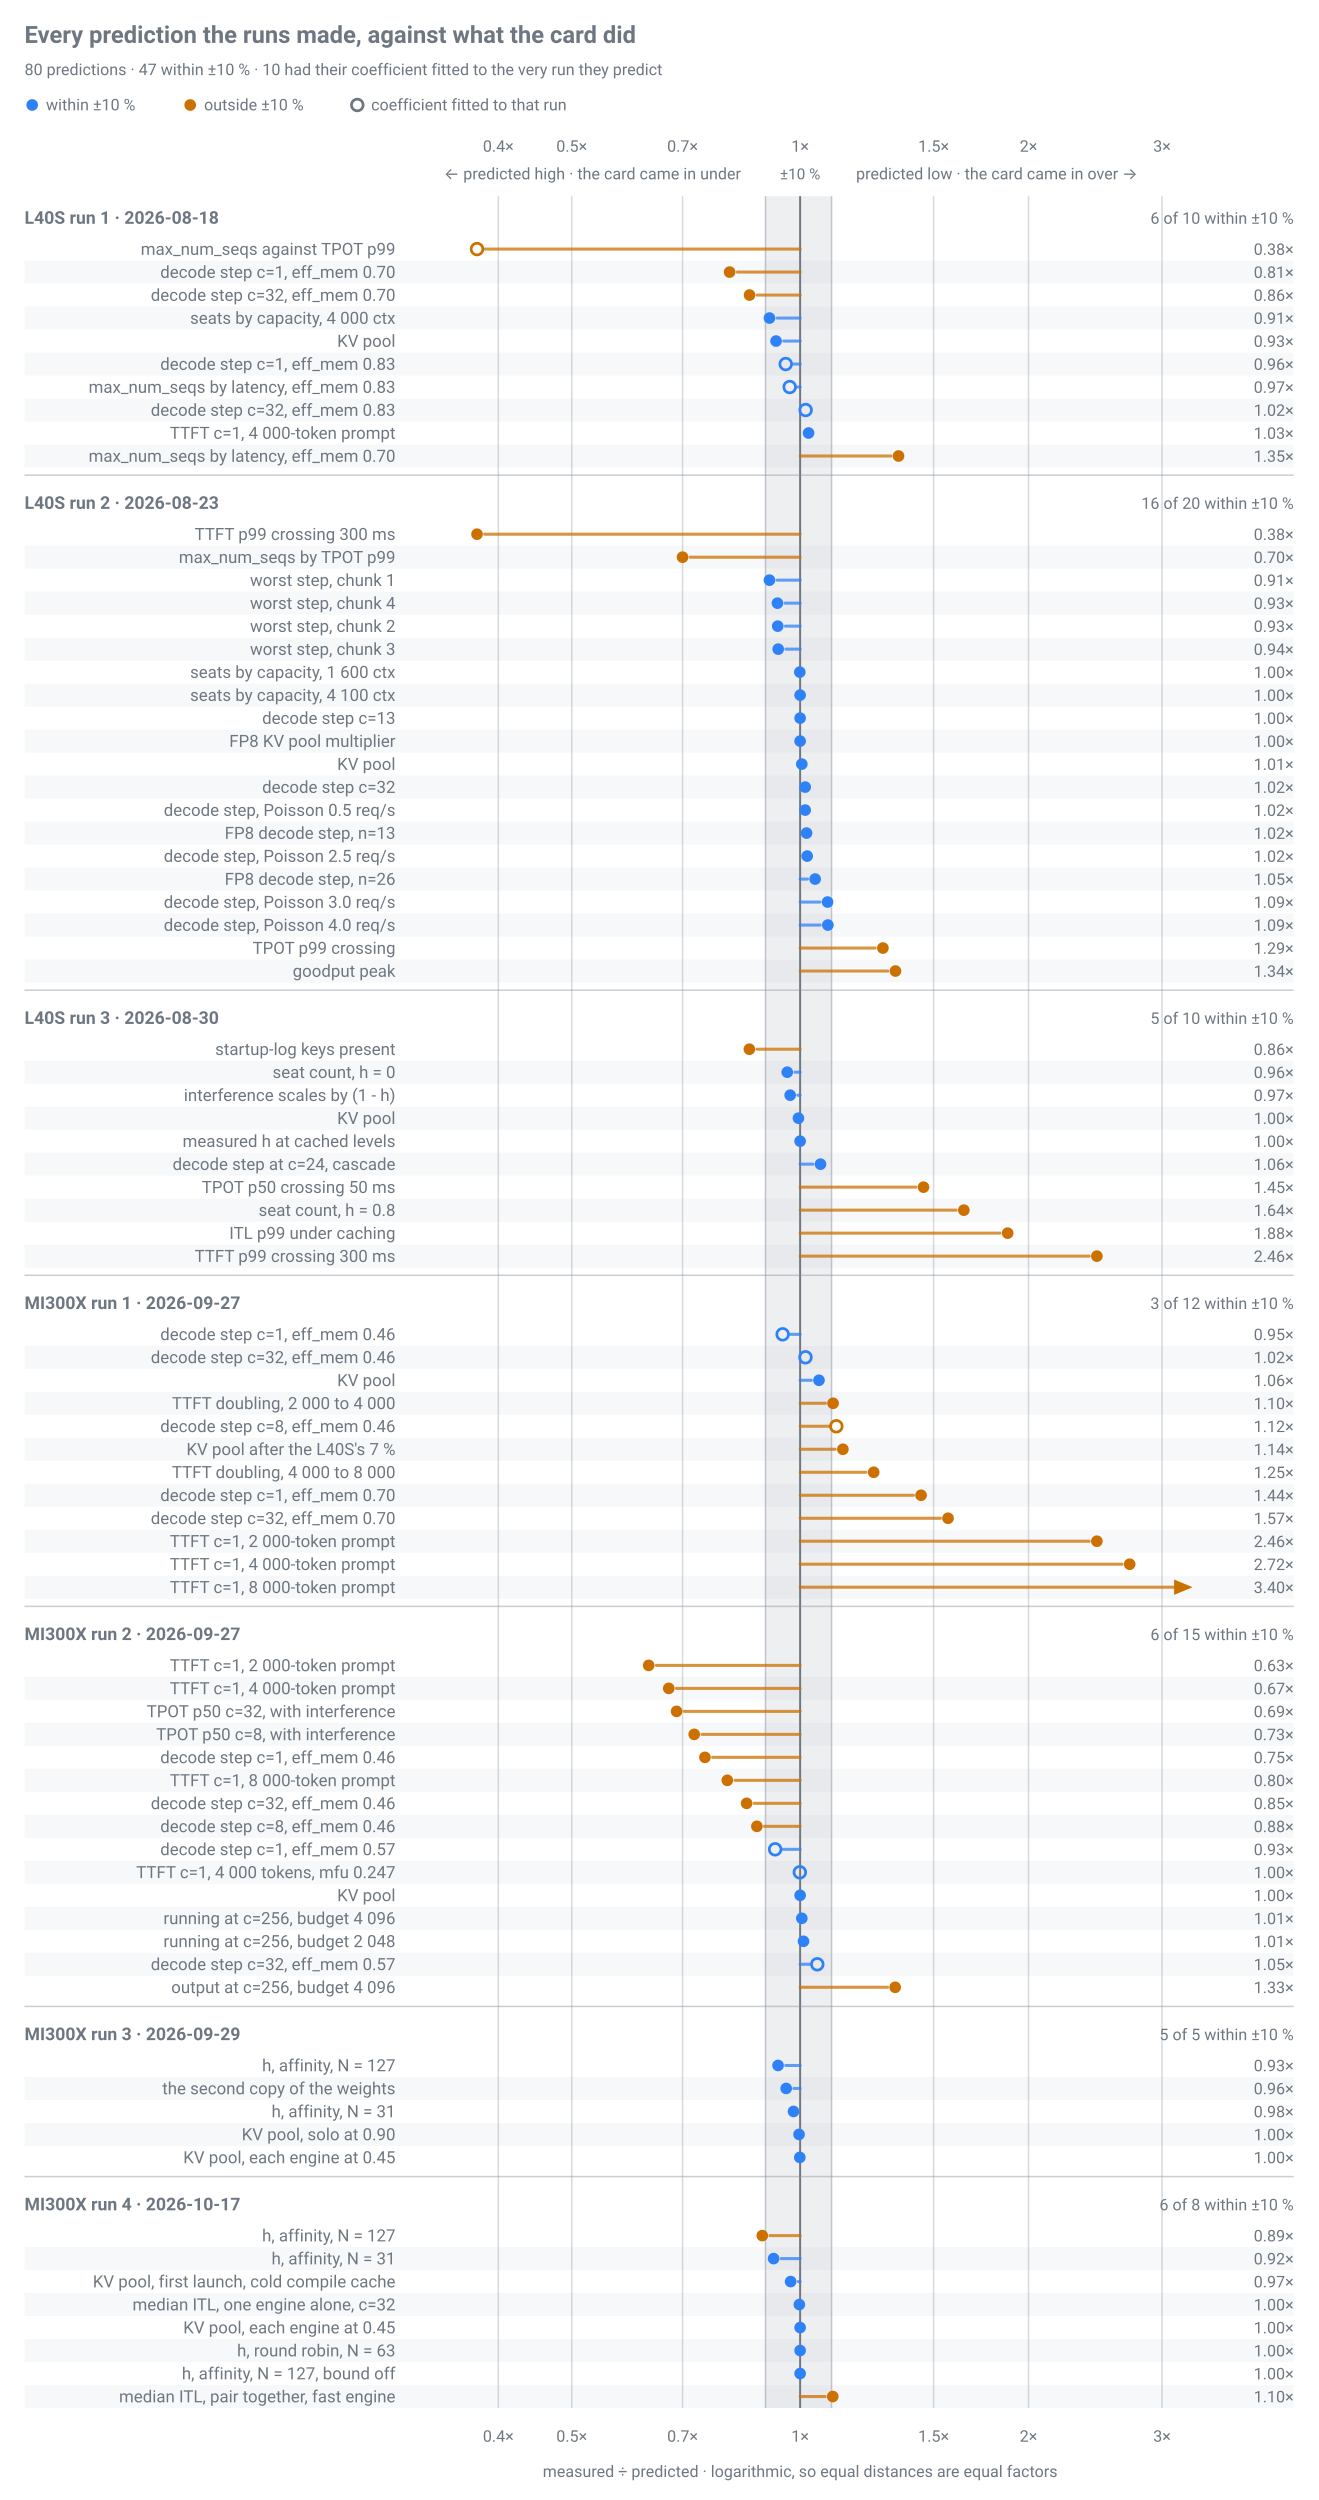
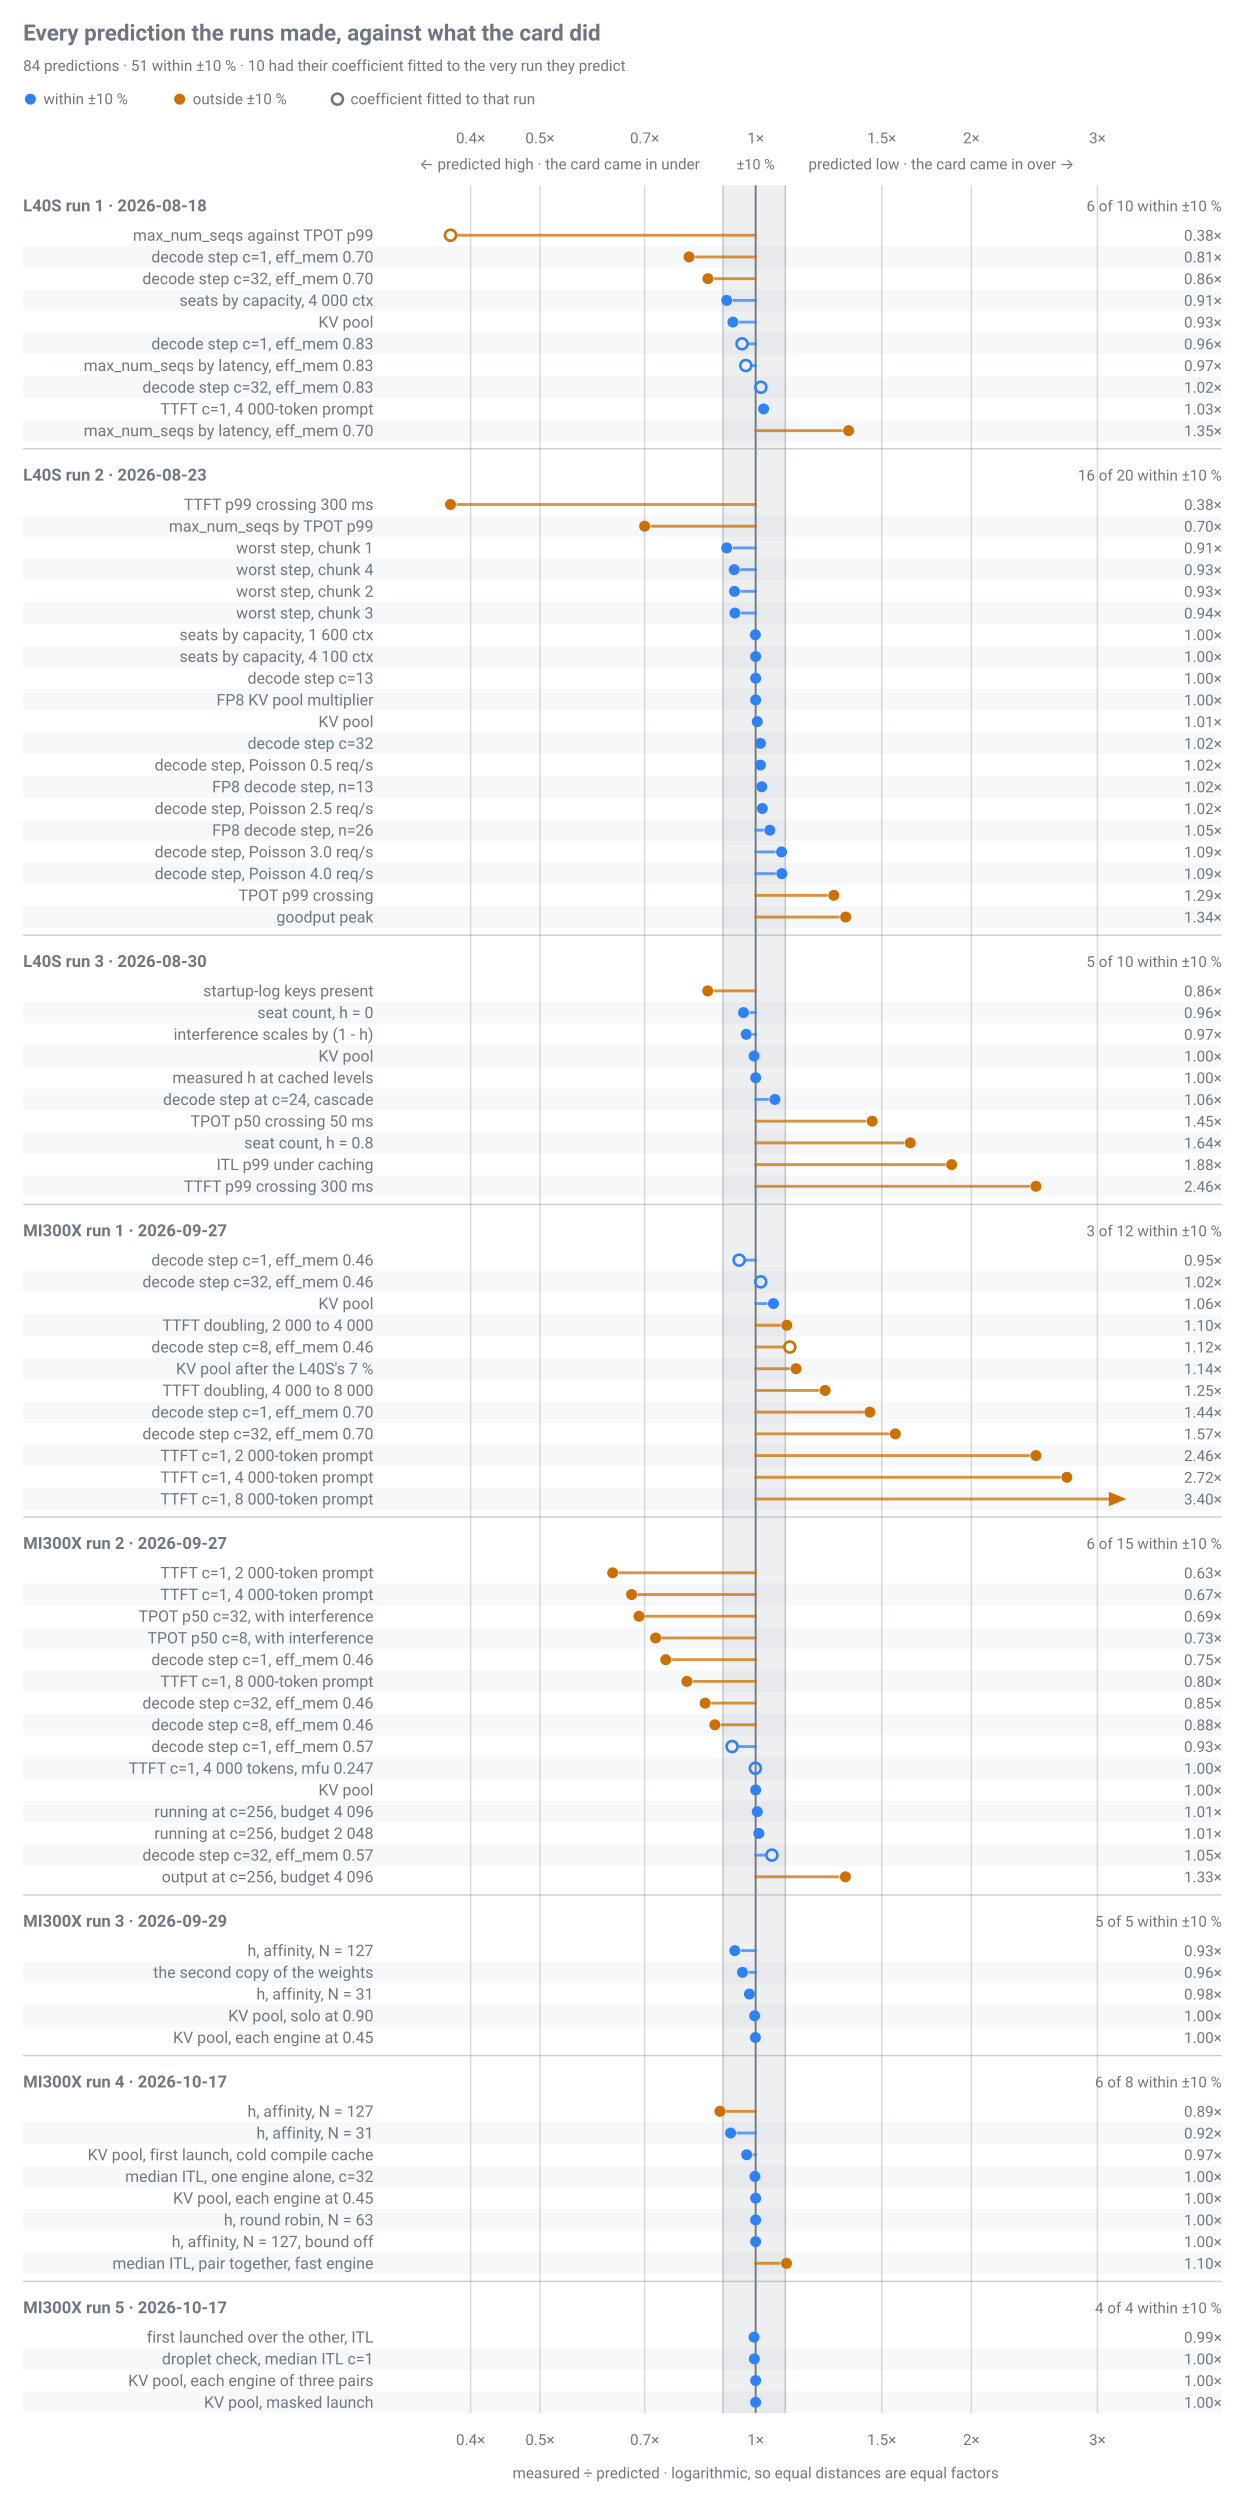
- <svg xmlns="http://www.w3.org/2000/svg" viewBox="0 0 860 1631" width="860" height="1631" font-family="system-ui,-apple-system,Segoe UI,Roboto,sans-serif" role="img" aria-label="One row per prediction of L40S runs 1–3; MI300X runs 1–4, each drawn as measured divided by predicted on a logarithmic axis">
+ <svg xmlns="http://www.w3.org/2000/svg" viewBox="0 0 860 1727" width="860" height="1727" font-family="system-ui,-apple-system,Segoe UI,Roboto,sans-serif" role="img" aria-label="One row per prediction of L40S runs 1–3; MI300X runs 1–5, each drawn as measured divided by predicted on a logarithmic axis">
  <text x="16.0" y="28.0" fill="#6e7781" font-size="15.5" font-weight="600">Every prediction the runs made, against what the card did</text>
-   <text x="16.0" y="49.0" fill="#6e7781" font-size="10.5">80 predictions · 47 within ±10 % · 10 had their coefficient fitted to the very run they predict</text>
+   <text x="16.0" y="49.0" fill="#6e7781" font-size="10.5">84 predictions · 51 within ±10 % · 10 had their coefficient fitted to the very run they predict</text>
  <circle cx="21.0" cy="68.5" r="3.8" fill="#2f81f7" />
  <text x="30.0" y="72.0" fill="#6e7781" font-size="10.5">within ±10 %</text>
  <circle cx="124.1" cy="68.5" r="3.8" fill="#cc7000" />
  <text x="133.1" y="72.0" fill="#6e7781" font-size="10.5">outside ±10 %</text>
  <circle cx="233.1" cy="68.5" r="3.8" fill="none" stroke="#6e7781" stroke-width="1.8" />
  <text x="242.1" y="72.0" fill="#6e7781" font-size="10.5">coefficient fitted to that run</text>
  <text x="325.1" y="99.0" fill="#6e7781" font-size="10.5" text-anchor="middle">0.4×</text>
-   <text x="325.1" y="1593.0" fill="#6e7781" font-size="10.5" text-anchor="middle">0.4×</text>
-   <line x1="325.1" y1="128" x2="325.1" y2="1571.0" stroke="#8b949e" stroke-width="1" opacity="0.35" />
+   <text x="325.1" y="1689.0" fill="#6e7781" font-size="10.5" text-anchor="middle">0.4×</text>
+   <line x1="325.1" y1="128" x2="325.1" y2="1667.0" stroke="#8b949e" stroke-width="1" opacity="0.35" />
  <text x="373.0" y="99.0" fill="#6e7781" font-size="10.5" text-anchor="middle">0.5×</text>
-   <text x="373.0" y="1593.0" fill="#6e7781" font-size="10.5" text-anchor="middle">0.5×</text>
-   <line x1="373.0" y1="128" x2="373.0" y2="1571.0" stroke="#8b949e" stroke-width="1" opacity="0.35" />
+   <text x="373.0" y="1689.0" fill="#6e7781" font-size="10.5" text-anchor="middle">0.5×</text>
+   <line x1="373.0" y1="128" x2="373.0" y2="1667.0" stroke="#8b949e" stroke-width="1" opacity="0.35" />
  <text x="445.3" y="99.0" fill="#6e7781" font-size="10.5" text-anchor="middle">0.7×</text>
-   <text x="445.3" y="1593.0" fill="#6e7781" font-size="10.5" text-anchor="middle">0.7×</text>
-   <line x1="445.3" y1="128" x2="445.3" y2="1571.0" stroke="#8b949e" stroke-width="1" opacity="0.35" />
+   <text x="445.3" y="1689.0" fill="#6e7781" font-size="10.5" text-anchor="middle">0.7×</text>
+   <line x1="445.3" y1="128" x2="445.3" y2="1667.0" stroke="#8b949e" stroke-width="1" opacity="0.35" />
  <text x="522.0" y="99.0" fill="#6e7781" font-size="10.5" text-anchor="middle">1×</text>
-   <text x="522.0" y="1593.0" fill="#6e7781" font-size="10.5" text-anchor="middle">1×</text>
+   <text x="522.0" y="1689.0" fill="#6e7781" font-size="10.5" text-anchor="middle">1×</text>
  <text x="609.1" y="99.0" fill="#6e7781" font-size="10.5" text-anchor="middle">1.5×</text>
-   <text x="609.1" y="1593.0" fill="#6e7781" font-size="10.5" text-anchor="middle">1.5×</text>
-   <line x1="609.1" y1="128" x2="609.1" y2="1571.0" stroke="#8b949e" stroke-width="1" opacity="0.35" />
+   <text x="609.1" y="1689.0" fill="#6e7781" font-size="10.5" text-anchor="middle">1.5×</text>
+   <line x1="609.1" y1="128" x2="609.1" y2="1667.0" stroke="#8b949e" stroke-width="1" opacity="0.35" />
  <text x="671.0" y="99.0" fill="#6e7781" font-size="10.5" text-anchor="middle">2×</text>
-   <text x="671.0" y="1593.0" fill="#6e7781" font-size="10.5" text-anchor="middle">2×</text>
-   <line x1="671.0" y1="128" x2="671.0" y2="1571.0" stroke="#8b949e" stroke-width="1" opacity="0.35" />
+   <text x="671.0" y="1689.0" fill="#6e7781" font-size="10.5" text-anchor="middle">2×</text>
+   <line x1="671.0" y1="128" x2="671.0" y2="1667.0" stroke="#8b949e" stroke-width="1" opacity="0.35" />
  <text x="758.1" y="99.0" fill="#6e7781" font-size="10.5" text-anchor="middle">3×</text>
-   <text x="758.1" y="1593.0" fill="#6e7781" font-size="10.5" text-anchor="middle">3×</text>
-   <line x1="758.1" y1="128" x2="758.1" y2="1571.0" stroke="#8b949e" stroke-width="1" opacity="0.35" />
-   <rect x="499.4" y="128" width="43.1" height="1443.0" fill="#8b949e" opacity="0.15" />
-   <line x1="499.4" y1="128" x2="499.4" y2="1571.0" stroke="#8b949e" stroke-width="1" opacity="0.5" />
-   <line x1="542.5" y1="128" x2="542.5" y2="1571.0" stroke="#8b949e" stroke-width="1" opacity="0.5" />
-   <line x1="522.0" y1="128" x2="522.0" y2="1571.0" stroke="#6e7781" stroke-width="1.3" />
+   <text x="758.1" y="1689.0" fill="#6e7781" font-size="10.5" text-anchor="middle">3×</text>
+   <line x1="758.1" y1="128" x2="758.1" y2="1667.0" stroke="#8b949e" stroke-width="1" opacity="0.35" />
+   <rect x="499.4" y="128" width="43.1" height="1539.0" fill="#8b949e" opacity="0.15" />
+   <line x1="499.4" y1="128" x2="499.4" y2="1667.0" stroke="#8b949e" stroke-width="1" opacity="0.5" />
+   <line x1="542.5" y1="128" x2="542.5" y2="1667.0" stroke="#8b949e" stroke-width="1" opacity="0.5" />
+   <line x1="522.0" y1="128" x2="522.0" y2="1667.0" stroke="#6e7781" stroke-width="1.3" />
  <text x="522.0" y="117.0" fill="#6e7781" font-size="10" text-anchor="middle">±10 %</text>
  <text x="483.4" y="117.0" fill="#6e7781" font-size="10.5" text-anchor="end">← predicted high · the card came in under</text>
  <text x="558.5" y="117.0" fill="#6e7781" font-size="10.5">predicted low · the card came in over →</text>
-   <text x="522.0" y="1616.0" fill="#6e7781" font-size="10.5" text-anchor="middle">measured ÷ predicted · logarithmic, so equal distances are equal factors</text>
+   <text x="522.0" y="1712.0" fill="#6e7781" font-size="10.5" text-anchor="middle">measured ÷ predicted · logarithmic, so equal distances are equal factors</text>
  <text x="16.0" y="146.0" fill="#6e7781" font-size="11.5" font-weight="600">L40S run 1 · 2026-08-18</text>
  <text x="844.0" y="146.0" fill="#6e7781" font-size="10.5" text-anchor="end">6 of 10 within ±10 %</text>
  <line x1="522.0" y1="162.5" x2="316.2" y2="162.5" stroke="#cc7000" stroke-width="2" stroke-linecap="round" opacity="0.75" />
  <circle cx="311.2" cy="162.5" r="3.8" fill="none" stroke="#cc7000" stroke-width="1.8" />
  <text x="258.0" y="166.3" fill="#6e7781" font-size="11" text-anchor="end">max_num_seqs against TPOT p99</text>
  <text x="844.0" y="166.3" fill="#6e7781" font-size="10.5" text-anchor="end">0.38×</text>
  <rect x="16" y="170.0" width="828" height="15" fill="#8b949e" opacity="0.07" />
  <line x1="522.0" y1="177.5" x2="481.0" y2="177.5" stroke="#cc7000" stroke-width="2" stroke-linecap="round" opacity="0.75" />
  <circle cx="476.0" cy="177.5" r="3.8" fill="#cc7000" />
  <text x="258.0" y="181.3" fill="#6e7781" font-size="11" text-anchor="end">decode step c=1, eff_mem 0.70</text>
  <text x="844.0" y="181.3" fill="#6e7781" font-size="10.5" text-anchor="end">0.81×</text>
  <line x1="522.0" y1="192.5" x2="494.0" y2="192.5" stroke="#cc7000" stroke-width="2" stroke-linecap="round" opacity="0.75" />
  <circle cx="489.0" cy="192.5" r="3.8" fill="#cc7000" />
  <text x="258.0" y="196.3" fill="#6e7781" font-size="11" text-anchor="end">decode step c=32, eff_mem 0.70</text>
  <text x="844.0" y="196.3" fill="#6e7781" font-size="10.5" text-anchor="end">0.86×</text>
  <rect x="16" y="200.0" width="828" height="15" fill="#8b949e" opacity="0.07" />
  <line x1="522.0" y1="207.5" x2="507.0" y2="207.5" stroke="#2f81f7" stroke-width="2" stroke-linecap="round" opacity="0.75" />
  <circle cx="502.0" cy="207.5" r="3.8" fill="#2f81f7" />
  <text x="258.0" y="211.3" fill="#6e7781" font-size="11" text-anchor="end">seats by capacity, 4 000 ctx</text>
  <text x="844.0" y="211.3" fill="#6e7781" font-size="10.5" text-anchor="end">0.91×</text>
  <line x1="522.0" y1="222.5" x2="511.3" y2="222.5" stroke="#2f81f7" stroke-width="2" stroke-linecap="round" opacity="0.75" />
  <circle cx="506.3" cy="222.5" r="3.8" fill="#2f81f7" />
  <text x="258.0" y="226.3" fill="#6e7781" font-size="11" text-anchor="end">KV pool</text>
  <text x="844.0" y="226.3" fill="#6e7781" font-size="10.5" text-anchor="end">0.93×</text>
  <rect x="16" y="230.0" width="828" height="15" fill="#8b949e" opacity="0.07" />
  <line x1="522.0" y1="237.5" x2="517.6" y2="237.5" stroke="#2f81f7" stroke-width="2" stroke-linecap="round" opacity="0.75" />
  <circle cx="512.6" cy="237.5" r="3.8" fill="none" stroke="#2f81f7" stroke-width="1.8" />
  <text x="258.0" y="241.3" fill="#6e7781" font-size="11" text-anchor="end">decode step c=1, eff_mem 0.83</text>
  <text x="844.0" y="241.3" fill="#6e7781" font-size="10.5" text-anchor="end">0.96×</text>
  <line x1="522.0" y1="252.5" x2="520.2" y2="252.5" stroke="#2f81f7" stroke-width="2" stroke-linecap="round" opacity="0.75" />
  <circle cx="515.2" cy="252.5" r="3.8" fill="none" stroke="#2f81f7" stroke-width="1.8" />
  <text x="258.0" y="256.3" fill="#6e7781" font-size="11" text-anchor="end">max_num_seqs by latency, eff_mem 0.83</text>
  <text x="844.0" y="256.3" fill="#6e7781" font-size="10.5" text-anchor="end">0.97×</text>
  <rect x="16" y="260.0" width="828" height="15" fill="#8b949e" opacity="0.07" />
  <circle cx="525.6" cy="267.5" r="3.8" fill="none" stroke="#2f81f7" stroke-width="1.8" />
  <text x="258.0" y="271.3" fill="#6e7781" font-size="11" text-anchor="end">decode step c=32, eff_mem 0.83</text>
  <text x="844.0" y="271.3" fill="#6e7781" font-size="10.5" text-anchor="end">1.02×</text>
  <circle cx="527.5" cy="282.5" r="3.8" fill="#2f81f7" />
  <text x="258.0" y="286.3" fill="#6e7781" font-size="11" text-anchor="end">TTFT c=1, 4 000-token prompt</text>
  <text x="844.0" y="286.3" fill="#6e7781" font-size="10.5" text-anchor="end">1.03×</text>
  <rect x="16" y="290.0" width="828" height="15" fill="#8b949e" opacity="0.07" />
  <line x1="522.0" y1="297.5" x2="581.2" y2="297.5" stroke="#cc7000" stroke-width="2" stroke-linecap="round" opacity="0.75" />
  <circle cx="586.2" cy="297.5" r="3.8" fill="#cc7000" />
  <text x="258.0" y="301.3" fill="#6e7781" font-size="11" text-anchor="end">max_num_seqs by latency, eff_mem 0.70</text>
  <text x="844.0" y="301.3" fill="#6e7781" font-size="10.5" text-anchor="end">1.35×</text>
  <line x1="16" y1="310.0" x2="844" y2="310.0" stroke="#8b949e" stroke-width="1" opacity="0.45" />
  <text x="16.0" y="332.0" fill="#6e7781" font-size="11.5" font-weight="600">L40S run 2 · 2026-08-23</text>
  <text x="844.0" y="332.0" fill="#6e7781" font-size="10.5" text-anchor="end">16 of 20 within ±10 %</text>
  <line x1="522.0" y1="348.5" x2="316.2" y2="348.5" stroke="#cc7000" stroke-width="2" stroke-linecap="round" opacity="0.75" />
  <circle cx="311.2" cy="348.5" r="3.8" fill="#cc7000" />
  <text x="258.0" y="352.3" fill="#6e7781" font-size="11" text-anchor="end">TTFT p99 crossing 300 ms</text>
  <text x="844.0" y="352.3" fill="#6e7781" font-size="10.5" text-anchor="end">0.38×</text>
  <rect x="16" y="356.0" width="828" height="15" fill="#8b949e" opacity="0.07" />
  <line x1="522.0" y1="363.5" x2="450.3" y2="363.5" stroke="#cc7000" stroke-width="2" stroke-linecap="round" opacity="0.75" />
  <circle cx="445.3" cy="363.5" r="3.8" fill="#cc7000" />
  <text x="258.0" y="367.3" fill="#6e7781" font-size="11" text-anchor="end">max_num_seqs by TPOT p99</text>
  <text x="844.0" y="367.3" fill="#6e7781" font-size="10.5" text-anchor="end">0.70×</text>
  <line x1="522.0" y1="378.5" x2="507.0" y2="378.5" stroke="#2f81f7" stroke-width="2" stroke-linecap="round" opacity="0.75" />
  <circle cx="502.0" cy="378.5" r="3.8" fill="#2f81f7" />
  <text x="258.0" y="382.3" fill="#6e7781" font-size="11" text-anchor="end">worst step, chunk 1</text>
  <text x="844.0" y="382.3" fill="#6e7781" font-size="10.5" text-anchor="end">0.91×</text>
  <rect x="16" y="386.0" width="828" height="15" fill="#8b949e" opacity="0.07" />
  <line x1="522.0" y1="393.5" x2="512.2" y2="393.5" stroke="#2f81f7" stroke-width="2" stroke-linecap="round" opacity="0.75" />
  <circle cx="507.2" cy="393.5" r="3.8" fill="#2f81f7" />
  <text x="258.0" y="397.3" fill="#6e7781" font-size="11" text-anchor="end">worst step, chunk 4</text>
  <text x="844.0" y="397.3" fill="#6e7781" font-size="10.5" text-anchor="end">0.93×</text>
  <line x1="522.0" y1="408.5" x2="512.4" y2="408.5" stroke="#2f81f7" stroke-width="2" stroke-linecap="round" opacity="0.75" />
  <circle cx="507.4" cy="408.5" r="3.8" fill="#2f81f7" />
  <text x="258.0" y="412.3" fill="#6e7781" font-size="11" text-anchor="end">worst step, chunk 2</text>
  <text x="844.0" y="412.3" fill="#6e7781" font-size="10.5" text-anchor="end">0.93×</text>
  <rect x="16" y="416.0" width="828" height="15" fill="#8b949e" opacity="0.07" />
  <line x1="522.0" y1="423.5" x2="512.7" y2="423.5" stroke="#2f81f7" stroke-width="2" stroke-linecap="round" opacity="0.75" />
  <circle cx="507.7" cy="423.5" r="3.8" fill="#2f81f7" />
  <text x="258.0" y="427.3" fill="#6e7781" font-size="11" text-anchor="end">worst step, chunk 3</text>
  <text x="844.0" y="427.3" fill="#6e7781" font-size="10.5" text-anchor="end">0.94×</text>
  <circle cx="521.8" cy="438.5" r="3.8" fill="#2f81f7" />
  <text x="258.0" y="442.3" fill="#6e7781" font-size="11" text-anchor="end">seats by capacity, 1 600 ctx</text>
  <text x="844.0" y="442.3" fill="#6e7781" font-size="10.5" text-anchor="end">1.00×</text>
  <rect x="16" y="446.0" width="828" height="15" fill="#8b949e" opacity="0.07" />
  <circle cx="522.0" cy="453.5" r="3.8" fill="#2f81f7" />
  <text x="258.0" y="457.3" fill="#6e7781" font-size="11" text-anchor="end">seats by capacity, 4 100 ctx</text>
  <text x="844.0" y="457.3" fill="#6e7781" font-size="10.5" text-anchor="end">1.00×</text>
  <circle cx="522.0" cy="468.5" r="3.8" fill="#2f81f7" />
  <text x="258.0" y="472.3" fill="#6e7781" font-size="11" text-anchor="end">decode step c=13</text>
  <text x="844.0" y="472.3" fill="#6e7781" font-size="10.5" text-anchor="end">1.00×</text>
  <rect x="16" y="476.0" width="828" height="15" fill="#8b949e" opacity="0.07" />
  <circle cx="522.0" cy="483.5" r="3.8" fill="#2f81f7" />
  <text x="258.0" y="487.3" fill="#6e7781" font-size="11" text-anchor="end">FP8 KV pool multiplier</text>
  <text x="844.0" y="487.3" fill="#6e7781" font-size="10.5" text-anchor="end">1.00×</text>
  <circle cx="523.1" cy="498.5" r="3.8" fill="#2f81f7" />
  <text x="258.0" y="502.3" fill="#6e7781" font-size="11" text-anchor="end">KV pool</text>
  <text x="844.0" y="502.3" fill="#6e7781" font-size="10.5" text-anchor="end">1.01×</text>
  <rect x="16" y="506.0" width="828" height="15" fill="#8b949e" opacity="0.07" />
  <circle cx="525.3" cy="513.5" r="3.8" fill="#2f81f7" />
  <text x="258.0" y="517.3" fill="#6e7781" font-size="11" text-anchor="end">decode step c=32</text>
  <text x="844.0" y="517.3" fill="#6e7781" font-size="10.5" text-anchor="end">1.02×</text>
  <circle cx="525.3" cy="528.5" r="3.8" fill="#2f81f7" />
  <text x="258.0" y="532.3" fill="#6e7781" font-size="11" text-anchor="end">decode step, Poisson 0.5 req/s</text>
  <text x="844.0" y="532.3" fill="#6e7781" font-size="10.5" text-anchor="end">1.02×</text>
  <rect x="16" y="536.0" width="828" height="15" fill="#8b949e" opacity="0.07" />
  <circle cx="526.2" cy="543.5" r="3.8" fill="#2f81f7" />
  <text x="258.0" y="547.3" fill="#6e7781" font-size="11" text-anchor="end">FP8 decode step, n=13</text>
  <text x="844.0" y="547.3" fill="#6e7781" font-size="10.5" text-anchor="end">1.02×</text>
  <circle cx="526.6" cy="558.5" r="3.8" fill="#2f81f7" />
  <text x="258.0" y="562.3" fill="#6e7781" font-size="11" text-anchor="end">decode step, Poisson 2.5 req/s</text>
  <text x="844.0" y="562.3" fill="#6e7781" font-size="10.5" text-anchor="end">1.02×</text>
  <rect x="16" y="566.0" width="828" height="15" fill="#8b949e" opacity="0.07" />
  <line x1="522.0" y1="573.5" x2="526.8" y2="573.5" stroke="#2f81f7" stroke-width="2" stroke-linecap="round" opacity="0.75" />
  <circle cx="531.8" cy="573.5" r="3.8" fill="#2f81f7" />
  <text x="258.0" y="577.3" fill="#6e7781" font-size="11" text-anchor="end">FP8 decode step, n=26</text>
  <text x="844.0" y="577.3" fill="#6e7781" font-size="10.5" text-anchor="end">1.05×</text>
  <line x1="522.0" y1="588.5" x2="534.9" y2="588.5" stroke="#2f81f7" stroke-width="2" stroke-linecap="round" opacity="0.75" />
  <circle cx="539.9" cy="588.5" r="3.8" fill="#2f81f7" />
  <text x="258.0" y="592.3" fill="#6e7781" font-size="11" text-anchor="end">decode step, Poisson 3.0 req/s</text>
  <text x="844.0" y="592.3" fill="#6e7781" font-size="10.5" text-anchor="end">1.09×</text>
  <rect x="16" y="596.0" width="828" height="15" fill="#8b949e" opacity="0.07" />
  <line x1="522.0" y1="603.5" x2="535.1" y2="603.5" stroke="#2f81f7" stroke-width="2" stroke-linecap="round" opacity="0.75" />
  <circle cx="540.1" cy="603.5" r="3.8" fill="#2f81f7" />
  <text x="258.0" y="607.3" fill="#6e7781" font-size="11" text-anchor="end">decode step, Poisson 4.0 req/s</text>
  <text x="844.0" y="607.3" fill="#6e7781" font-size="10.5" text-anchor="end">1.09×</text>
  <line x1="522.0" y1="618.5" x2="571.0" y2="618.5" stroke="#cc7000" stroke-width="2" stroke-linecap="round" opacity="0.75" />
  <circle cx="576.0" cy="618.5" r="3.8" fill="#cc7000" />
  <text x="258.0" y="622.3" fill="#6e7781" font-size="11" text-anchor="end">TPOT p99 crossing</text>
  <text x="844.0" y="622.3" fill="#6e7781" font-size="10.5" text-anchor="end">1.29×</text>
  <rect x="16" y="626.0" width="828" height="15" fill="#8b949e" opacity="0.07" />
  <line x1="522.0" y1="633.5" x2="579.2" y2="633.5" stroke="#cc7000" stroke-width="2" stroke-linecap="round" opacity="0.75" />
  <circle cx="584.2" cy="633.5" r="3.8" fill="#cc7000" />
  <text x="258.0" y="637.3" fill="#6e7781" font-size="11" text-anchor="end">goodput peak</text>
  <text x="844.0" y="637.3" fill="#6e7781" font-size="10.5" text-anchor="end">1.34×</text>
  <line x1="16" y1="646.0" x2="844" y2="646.0" stroke="#8b949e" stroke-width="1" opacity="0.45" />
  <text x="16.0" y="668.0" fill="#6e7781" font-size="11.5" font-weight="600">L40S run 3 · 2026-08-30</text>
  <text x="844.0" y="668.0" fill="#6e7781" font-size="10.5" text-anchor="end">5 of 10 within ±10 %</text>
  <line x1="522.0" y1="684.5" x2="493.9" y2="684.5" stroke="#cc7000" stroke-width="2" stroke-linecap="round" opacity="0.75" />
  <circle cx="488.9" cy="684.5" r="3.8" fill="#cc7000" />
  <text x="258.0" y="688.3" fill="#6e7781" font-size="11" text-anchor="end">startup-log keys present</text>
  <text x="844.0" y="688.3" fill="#6e7781" font-size="10.5" text-anchor="end">0.86×</text>
  <rect x="16" y="692.0" width="828" height="15" fill="#8b949e" opacity="0.07" />
  <line x1="522.0" y1="699.5" x2="518.6" y2="699.5" stroke="#2f81f7" stroke-width="2" stroke-linecap="round" opacity="0.75" />
  <circle cx="513.6" cy="699.5" r="3.8" fill="#2f81f7" />
  <text x="258.0" y="703.3" fill="#6e7781" font-size="11" text-anchor="end">seat count, h = 0</text>
  <text x="844.0" y="703.3" fill="#6e7781" font-size="10.5" text-anchor="end">0.96×</text>
  <line x1="522.0" y1="714.5" x2="520.5" y2="714.5" stroke="#2f81f7" stroke-width="2" stroke-linecap="round" opacity="0.75" />
  <circle cx="515.5" cy="714.5" r="3.8" fill="#2f81f7" />
  <text x="258.0" y="718.3" fill="#6e7781" font-size="11" text-anchor="end">interference scales by (1 - h)</text>
  <text x="844.0" y="718.3" fill="#6e7781" font-size="10.5" text-anchor="end">0.97×</text>
  <rect x="16" y="722.0" width="828" height="15" fill="#8b949e" opacity="0.07" />
  <circle cx="520.9" cy="729.5" r="3.8" fill="#2f81f7" />
  <text x="258.0" y="733.3" fill="#6e7781" font-size="11" text-anchor="end">KV pool</text>
  <text x="844.0" y="733.3" fill="#6e7781" font-size="10.5" text-anchor="end">1.00×</text>
  <circle cx="522.0" cy="744.5" r="3.8" fill="#2f81f7" />
  <text x="258.0" y="748.3" fill="#6e7781" font-size="11" text-anchor="end">measured h at cached levels</text>
  <text x="844.0" y="748.3" fill="#6e7781" font-size="10.5" text-anchor="end">1.00×</text>
  <rect x="16" y="752.0" width="828" height="15" fill="#8b949e" opacity="0.07" />
  <line x1="522.0" y1="759.5" x2="530.3" y2="759.5" stroke="#2f81f7" stroke-width="2" stroke-linecap="round" opacity="0.75" />
  <circle cx="535.3" cy="759.5" r="3.8" fill="#2f81f7" />
  <text x="258.0" y="763.3" fill="#6e7781" font-size="11" text-anchor="end">decode step at c=24, cascade</text>
  <text x="844.0" y="763.3" fill="#6e7781" font-size="10.5" text-anchor="end">1.06×</text>
  <line x1="522.0" y1="774.5" x2="597.5" y2="774.5" stroke="#cc7000" stroke-width="2" stroke-linecap="round" opacity="0.75" />
  <circle cx="602.5" cy="774.5" r="3.8" fill="#cc7000" />
  <text x="258.0" y="778.3" fill="#6e7781" font-size="11" text-anchor="end">TPOT p50 crossing 50 ms</text>
  <text x="844.0" y="778.3" fill="#6e7781" font-size="10.5" text-anchor="end">1.45×</text>
  <rect x="16" y="782.0" width="828" height="15" fill="#8b949e" opacity="0.07" />
  <line x1="522.0" y1="789.5" x2="623.8" y2="789.5" stroke="#cc7000" stroke-width="2" stroke-linecap="round" opacity="0.75" />
  <circle cx="628.8" cy="789.5" r="3.8" fill="#cc7000" />
  <text x="258.0" y="793.3" fill="#6e7781" font-size="11" text-anchor="end">seat count, h = 0.8</text>
  <text x="844.0" y="793.3" fill="#6e7781" font-size="10.5" text-anchor="end">1.64×</text>
  <line x1="522.0" y1="804.5" x2="652.4" y2="804.5" stroke="#cc7000" stroke-width="2" stroke-linecap="round" opacity="0.75" />
  <circle cx="657.4" cy="804.5" r="3.8" fill="#cc7000" />
  <text x="258.0" y="808.3" fill="#6e7781" font-size="11" text-anchor="end">ITL p99 under caching</text>
  <text x="844.0" y="808.3" fill="#6e7781" font-size="10.5" text-anchor="end">1.88×</text>
  <rect x="16" y="812.0" width="828" height="15" fill="#8b949e" opacity="0.07" />
  <line x1="522.0" y1="819.5" x2="710.6" y2="819.5" stroke="#cc7000" stroke-width="2" stroke-linecap="round" opacity="0.75" />
  <circle cx="715.6" cy="819.5" r="3.8" fill="#cc7000" />
  <text x="258.0" y="823.3" fill="#6e7781" font-size="11" text-anchor="end">TTFT p99 crossing 300 ms</text>
  <text x="844.0" y="823.3" fill="#6e7781" font-size="10.5" text-anchor="end">2.46×</text>
  <line x1="16" y1="832.0" x2="844" y2="832.0" stroke="#8b949e" stroke-width="1" opacity="0.45" />
  <text x="16.0" y="854.0" fill="#6e7781" font-size="11.5" font-weight="600">MI300X run 1 · 2026-09-27</text>
  <text x="844.0" y="854.0" fill="#6e7781" font-size="10.5" text-anchor="end">3 of 12 within ±10 %</text>
  <line x1="522.0" y1="870.5" x2="515.6" y2="870.5" stroke="#2f81f7" stroke-width="2" stroke-linecap="round" opacity="0.75" />
  <circle cx="510.6" cy="870.5" r="3.8" fill="none" stroke="#2f81f7" stroke-width="1.8" />
  <text x="258.0" y="874.3" fill="#6e7781" font-size="11" text-anchor="end">decode step c=1, eff_mem 0.46</text>
  <text x="844.0" y="874.3" fill="#6e7781" font-size="10.5" text-anchor="end">0.95×</text>
  <rect x="16" y="878.0" width="828" height="15" fill="#8b949e" opacity="0.07" />
  <circle cx="525.5" cy="885.5" r="3.8" fill="none" stroke="#2f81f7" stroke-width="1.8" />
  <text x="258.0" y="889.3" fill="#6e7781" font-size="11" text-anchor="end">decode step c=32, eff_mem 0.46</text>
  <text x="844.0" y="889.3" fill="#6e7781" font-size="10.5" text-anchor="end">1.02×</text>
  <line x1="522.0" y1="900.5" x2="529.3" y2="900.5" stroke="#2f81f7" stroke-width="2" stroke-linecap="round" opacity="0.75" />
  <circle cx="534.3" cy="900.5" r="3.8" fill="#2f81f7" />
  <text x="258.0" y="904.3" fill="#6e7781" font-size="11" text-anchor="end">KV pool</text>
  <text x="844.0" y="904.3" fill="#6e7781" font-size="10.5" text-anchor="end">1.06×</text>
  <rect x="16" y="908.0" width="828" height="15" fill="#8b949e" opacity="0.07" />
  <line x1="522.0" y1="915.5" x2="538.5" y2="915.5" stroke="#cc7000" stroke-width="2" stroke-linecap="round" opacity="0.75" />
  <circle cx="543.5" cy="915.5" r="3.8" fill="#cc7000" />
  <text x="258.0" y="919.3" fill="#6e7781" font-size="11" text-anchor="end">TTFT doubling, 2 000 to 4 000</text>
  <text x="844.0" y="919.3" fill="#6e7781" font-size="10.5" text-anchor="end">1.10×</text>
  <line x1="522.0" y1="930.5" x2="540.6" y2="930.5" stroke="#cc7000" stroke-width="2" stroke-linecap="round" opacity="0.75" />
  <circle cx="545.6" cy="930.5" r="3.8" fill="none" stroke="#cc7000" stroke-width="1.8" />
  <text x="258.0" y="934.3" fill="#6e7781" font-size="11" text-anchor="end">decode step c=8, eff_mem 0.46</text>
  <text x="844.0" y="934.3" fill="#6e7781" font-size="10.5" text-anchor="end">1.12×</text>
  <rect x="16" y="938.0" width="828" height="15" fill="#8b949e" opacity="0.07" />
  <line x1="522.0" y1="945.5" x2="544.9" y2="945.5" stroke="#cc7000" stroke-width="2" stroke-linecap="round" opacity="0.75" />
  <circle cx="549.9" cy="945.5" r="3.8" fill="#cc7000" />
  <text x="258.0" y="949.3" fill="#6e7781" font-size="11" text-anchor="end">KV pool after the L40S's 7 %</text>
  <text x="844.0" y="949.3" fill="#6e7781" font-size="10.5" text-anchor="end">1.14×</text>
  <line x1="522.0" y1="960.5" x2="565.0" y2="960.5" stroke="#cc7000" stroke-width="2" stroke-linecap="round" opacity="0.75" />
  <circle cx="570.0" cy="960.5" r="3.8" fill="#cc7000" />
  <text x="258.0" y="964.3" fill="#6e7781" font-size="11" text-anchor="end">TTFT doubling, 4 000 to 8 000</text>
  <text x="844.0" y="964.3" fill="#6e7781" font-size="10.5" text-anchor="end">1.25×</text>
  <rect x="16" y="968.0" width="828" height="15" fill="#8b949e" opacity="0.07" />
  <line x1="522.0" y1="975.5" x2="595.9" y2="975.5" stroke="#cc7000" stroke-width="2" stroke-linecap="round" opacity="0.75" />
  <circle cx="600.9" cy="975.5" r="3.8" fill="#cc7000" />
  <text x="258.0" y="979.3" fill="#6e7781" font-size="11" text-anchor="end">decode step c=1, eff_mem 0.70</text>
  <text x="844.0" y="979.3" fill="#6e7781" font-size="10.5" text-anchor="end">1.44×</text>
  <line x1="522.0" y1="990.5" x2="613.5" y2="990.5" stroke="#cc7000" stroke-width="2" stroke-linecap="round" opacity="0.75" />
  <circle cx="618.5" cy="990.5" r="3.8" fill="#cc7000" />
  <text x="258.0" y="994.3" fill="#6e7781" font-size="11" text-anchor="end">decode step c=32, eff_mem 0.70</text>
  <text x="844.0" y="994.3" fill="#6e7781" font-size="10.5" text-anchor="end">1.57×</text>
  <rect x="16" y="998.0" width="828" height="15" fill="#8b949e" opacity="0.07" />
  <line x1="522.0" y1="1005.5" x2="710.6" y2="1005.5" stroke="#cc7000" stroke-width="2" stroke-linecap="round" opacity="0.75" />
  <circle cx="715.6" cy="1005.5" r="3.8" fill="#cc7000" />
  <text x="258.0" y="1009.3" fill="#6e7781" font-size="11" text-anchor="end">TTFT c=1, 2 000-token prompt</text>
  <text x="844.0" y="1009.3" fill="#6e7781" font-size="10.5" text-anchor="end">2.46×</text>
  <line x1="522.0" y1="1020.5" x2="732.0" y2="1020.5" stroke="#cc7000" stroke-width="2" stroke-linecap="round" opacity="0.75" />
  <circle cx="737.0" cy="1020.5" r="3.8" fill="#cc7000" />
  <text x="258.0" y="1024.3" fill="#6e7781" font-size="11" text-anchor="end">TTFT c=1, 4 000-token prompt</text>
  <text x="844.0" y="1024.3" fill="#6e7781" font-size="10.5" text-anchor="end">2.72×</text>
  <rect x="16" y="1028.0" width="828" height="15" fill="#8b949e" opacity="0.07" />
  <line x1="522.0" y1="1035.5" x2="767.0" y2="1035.5" stroke="#cc7000" stroke-width="2" stroke-linecap="round" opacity="0.75" />
  <polygon points="778.0,1035.5 766.0,1030.5 766.0,1040.5" fill="#cc7000" />
  <text x="258.0" y="1039.3" fill="#6e7781" font-size="11" text-anchor="end">TTFT c=1, 8 000-token prompt</text>
  <text x="844.0" y="1039.3" fill="#6e7781" font-size="10.5" text-anchor="end">3.40×</text>
  <line x1="16" y1="1048.0" x2="844" y2="1048.0" stroke="#8b949e" stroke-width="1" opacity="0.45" />
  <text x="16.0" y="1070.0" fill="#6e7781" font-size="11.5" font-weight="600">MI300X run 2 · 2026-09-27</text>
  <text x="844.0" y="1070.0" fill="#6e7781" font-size="10.5" text-anchor="end">6 of 15 within ±10 %</text>
  <line x1="522.0" y1="1086.5" x2="428.2" y2="1086.5" stroke="#cc7000" stroke-width="2" stroke-linecap="round" opacity="0.75" />
  <circle cx="423.2" cy="1086.5" r="3.8" fill="#cc7000" />
  <text x="258.0" y="1090.3" fill="#6e7781" font-size="11" text-anchor="end">TTFT c=1, 2 000-token prompt</text>
  <text x="844.0" y="1090.3" fill="#6e7781" font-size="10.5" text-anchor="end">0.63×</text>
  <rect x="16" y="1094.0" width="828" height="15" fill="#8b949e" opacity="0.07" />
  <line x1="522.0" y1="1101.5" x2="441.3" y2="1101.5" stroke="#cc7000" stroke-width="2" stroke-linecap="round" opacity="0.75" />
  <circle cx="436.3" cy="1101.5" r="3.8" fill="#cc7000" />
  <text x="258.0" y="1105.3" fill="#6e7781" font-size="11" text-anchor="end">TTFT c=1, 4 000-token prompt</text>
  <text x="844.0" y="1105.3" fill="#6e7781" font-size="10.5" text-anchor="end">0.67×</text>
  <line x1="522.0" y1="1116.5" x2="446.4" y2="1116.5" stroke="#cc7000" stroke-width="2" stroke-linecap="round" opacity="0.75" />
  <circle cx="441.4" cy="1116.5" r="3.8" fill="#cc7000" />
  <text x="258.0" y="1120.3" fill="#6e7781" font-size="11" text-anchor="end">TPOT p50 c=32, with interference</text>
  <text x="844.0" y="1120.3" fill="#6e7781" font-size="10.5" text-anchor="end">0.69×</text>
  <rect x="16" y="1124.0" width="828" height="15" fill="#8b949e" opacity="0.07" />
  <line x1="522.0" y1="1131.5" x2="457.9" y2="1131.5" stroke="#cc7000" stroke-width="2" stroke-linecap="round" opacity="0.75" />
  <circle cx="452.9" cy="1131.5" r="3.8" fill="#cc7000" />
  <text x="258.0" y="1135.3" fill="#6e7781" font-size="11" text-anchor="end">TPOT p50 c=8, with interference</text>
  <text x="844.0" y="1135.3" fill="#6e7781" font-size="10.5" text-anchor="end">0.73×</text>
  <line x1="522.0" y1="1146.5" x2="464.9" y2="1146.5" stroke="#cc7000" stroke-width="2" stroke-linecap="round" opacity="0.75" />
  <circle cx="459.9" cy="1146.5" r="3.8" fill="#cc7000" />
  <text x="258.0" y="1150.3" fill="#6e7781" font-size="11" text-anchor="end">decode step c=1, eff_mem 0.46</text>
  <text x="844.0" y="1150.3" fill="#6e7781" font-size="10.5" text-anchor="end">0.75×</text>
  <rect x="16" y="1154.0" width="828" height="15" fill="#8b949e" opacity="0.07" />
  <line x1="522.0" y1="1161.5" x2="479.5" y2="1161.5" stroke="#cc7000" stroke-width="2" stroke-linecap="round" opacity="0.75" />
  <circle cx="474.5" cy="1161.5" r="3.8" fill="#cc7000" />
  <text x="258.0" y="1165.3" fill="#6e7781" font-size="11" text-anchor="end">TTFT c=1, 8 000-token prompt</text>
  <text x="844.0" y="1165.3" fill="#6e7781" font-size="10.5" text-anchor="end">0.80×</text>
  <line x1="522.0" y1="1176.5" x2="492.1" y2="1176.5" stroke="#cc7000" stroke-width="2" stroke-linecap="round" opacity="0.75" />
  <circle cx="487.1" cy="1176.5" r="3.8" fill="#cc7000" />
  <text x="258.0" y="1180.3" fill="#6e7781" font-size="11" text-anchor="end">decode step c=32, eff_mem 0.46</text>
  <text x="844.0" y="1180.3" fill="#6e7781" font-size="10.5" text-anchor="end">0.85×</text>
  <rect x="16" y="1184.0" width="828" height="15" fill="#8b949e" opacity="0.07" />
  <line x1="522.0" y1="1191.5" x2="498.8" y2="1191.5" stroke="#cc7000" stroke-width="2" stroke-linecap="round" opacity="0.75" />
  <circle cx="493.8" cy="1191.5" r="3.8" fill="#cc7000" />
  <text x="258.0" y="1195.3" fill="#6e7781" font-size="11" text-anchor="end">decode step c=8, eff_mem 0.46</text>
  <text x="844.0" y="1195.3" fill="#6e7781" font-size="10.5" text-anchor="end">0.88×</text>
  <line x1="522.0" y1="1206.5" x2="510.7" y2="1206.5" stroke="#2f81f7" stroke-width="2" stroke-linecap="round" opacity="0.75" />
  <circle cx="505.7" cy="1206.5" r="3.8" fill="none" stroke="#2f81f7" stroke-width="1.8" />
  <text x="258.0" y="1210.3" fill="#6e7781" font-size="11" text-anchor="end">decode step c=1, eff_mem 0.57</text>
  <text x="844.0" y="1210.3" fill="#6e7781" font-size="10.5" text-anchor="end">0.93×</text>
  <rect x="16" y="1214.0" width="828" height="15" fill="#8b949e" opacity="0.07" />
  <circle cx="521.8" cy="1221.5" r="3.8" fill="none" stroke="#2f81f7" stroke-width="1.8" />
  <text x="258.0" y="1225.3" fill="#6e7781" font-size="11" text-anchor="end">TTFT c=1, 4 000 tokens, mfu 0.247</text>
  <text x="844.0" y="1225.3" fill="#6e7781" font-size="10.5" text-anchor="end">1.00×</text>
  <circle cx="522.0" cy="1236.5" r="3.8" fill="#2f81f7" />
  <text x="258.0" y="1240.3" fill="#6e7781" font-size="11" text-anchor="end">KV pool</text>
  <text x="844.0" y="1240.3" fill="#6e7781" font-size="10.5" text-anchor="end">1.00×</text>
  <rect x="16" y="1244.0" width="828" height="15" fill="#8b949e" opacity="0.07" />
  <circle cx="523.1" cy="1251.5" r="3.8" fill="#2f81f7" />
  <text x="258.0" y="1255.3" fill="#6e7781" font-size="11" text-anchor="end">running at c=256, budget 4 096</text>
  <text x="844.0" y="1255.3" fill="#6e7781" font-size="10.5" text-anchor="end">1.01×</text>
  <circle cx="524.2" cy="1266.5" r="3.8" fill="#2f81f7" />
  <text x="258.0" y="1270.3" fill="#6e7781" font-size="11" text-anchor="end">running at c=256, budget 2 048</text>
  <text x="844.0" y="1270.3" fill="#6e7781" font-size="10.5" text-anchor="end">1.01×</text>
  <rect x="16" y="1274.0" width="828" height="15" fill="#8b949e" opacity="0.07" />
  <line x1="522.0" y1="1281.5" x2="528.2" y2="1281.5" stroke="#2f81f7" stroke-width="2" stroke-linecap="round" opacity="0.75" />
  <circle cx="533.2" cy="1281.5" r="3.8" fill="none" stroke="#2f81f7" stroke-width="1.8" />
  <text x="258.0" y="1285.3" fill="#6e7781" font-size="11" text-anchor="end">decode step c=32, eff_mem 0.57</text>
  <text x="844.0" y="1285.3" fill="#6e7781" font-size="10.5" text-anchor="end">1.05×</text>
  <line x1="522.0" y1="1296.5" x2="579.0" y2="1296.5" stroke="#cc7000" stroke-width="2" stroke-linecap="round" opacity="0.75" />
  <circle cx="584.0" cy="1296.5" r="3.8" fill="#cc7000" />
  <text x="258.0" y="1300.3" fill="#6e7781" font-size="11" text-anchor="end">output at c=256, budget 4 096</text>
  <text x="844.0" y="1300.3" fill="#6e7781" font-size="10.5" text-anchor="end">1.33×</text>
  <line x1="16" y1="1309.0" x2="844" y2="1309.0" stroke="#8b949e" stroke-width="1" opacity="0.45" />
  <text x="16.0" y="1331.0" fill="#6e7781" font-size="11.5" font-weight="600">MI300X run 3 · 2026-09-29</text>
  <text x="844.0" y="1331.0" fill="#6e7781" font-size="10.5" text-anchor="end">5 of 5 within ±10 %</text>
  <line x1="522.0" y1="1347.5" x2="512.6" y2="1347.5" stroke="#2f81f7" stroke-width="2" stroke-linecap="round" opacity="0.75" />
  <circle cx="507.6" cy="1347.5" r="3.8" fill="#2f81f7" />
  <text x="258.0" y="1351.3" fill="#6e7781" font-size="11" text-anchor="end">h, affinity, N = 127</text>
  <text x="844.0" y="1351.3" fill="#6e7781" font-size="10.5" text-anchor="end">0.93×</text>
  <rect x="16" y="1355.0" width="828" height="15" fill="#8b949e" opacity="0.07" />
  <line x1="522.0" y1="1362.5" x2="517.9" y2="1362.5" stroke="#2f81f7" stroke-width="2" stroke-linecap="round" opacity="0.75" />
  <circle cx="512.9" cy="1362.5" r="3.8" fill="#2f81f7" />
  <text x="258.0" y="1366.3" fill="#6e7781" font-size="11" text-anchor="end">the second copy of the weights</text>
  <text x="844.0" y="1366.3" fill="#6e7781" font-size="10.5" text-anchor="end">0.96×</text>
  <circle cx="517.7" cy="1377.5" r="3.8" fill="#2f81f7" />
  <text x="258.0" y="1381.3" fill="#6e7781" font-size="11" text-anchor="end">h, affinity, N = 31</text>
  <text x="844.0" y="1381.3" fill="#6e7781" font-size="10.5" text-anchor="end">0.98×</text>
  <rect x="16" y="1385.0" width="828" height="15" fill="#8b949e" opacity="0.07" />
  <circle cx="521.3" cy="1392.5" r="3.8" fill="#2f81f7" />
  <text x="258.0" y="1396.3" fill="#6e7781" font-size="11" text-anchor="end">KV pool, solo at 0.90</text>
  <text x="844.0" y="1396.3" fill="#6e7781" font-size="10.5" text-anchor="end">1.00×</text>
  <circle cx="521.8" cy="1407.5" r="3.8" fill="#2f81f7" />
  <text x="258.0" y="1411.3" fill="#6e7781" font-size="11" text-anchor="end">KV pool, each engine at 0.45</text>
  <text x="844.0" y="1411.3" fill="#6e7781" font-size="10.5" text-anchor="end">1.00×</text>
  <line x1="16" y1="1420.0" x2="844" y2="1420.0" stroke="#8b949e" stroke-width="1" opacity="0.45" />
  <text x="16.0" y="1442.0" fill="#6e7781" font-size="11.5" font-weight="600">MI300X run 4 · 2026-10-17</text>
  <text x="844.0" y="1442.0" fill="#6e7781" font-size="10.5" text-anchor="end">6 of 8 within ±10 %</text>
  <line x1="522.0" y1="1458.5" x2="502.3" y2="1458.5" stroke="#cc7000" stroke-width="2" stroke-linecap="round" opacity="0.75" />
  <circle cx="497.3" cy="1458.5" r="3.8" fill="#cc7000" />
  <text x="258.0" y="1462.3" fill="#6e7781" font-size="11" text-anchor="end">h, affinity, N = 127</text>
  <text x="844.0" y="1462.3" fill="#6e7781" font-size="10.5" text-anchor="end">0.89×</text>
  <rect x="16" y="1466.0" width="828" height="15" fill="#8b949e" opacity="0.07" />
  <line x1="522.0" y1="1473.5" x2="509.7" y2="1473.5" stroke="#2f81f7" stroke-width="2" stroke-linecap="round" opacity="0.75" />
  <circle cx="504.7" cy="1473.5" r="3.8" fill="#2f81f7" />
  <text x="258.0" y="1477.3" fill="#6e7781" font-size="11" text-anchor="end">h, affinity, N = 31</text>
  <text x="844.0" y="1477.3" fill="#6e7781" font-size="10.5" text-anchor="end">0.92×</text>
  <line x1="522.0" y1="1488.5" x2="520.8" y2="1488.5" stroke="#2f81f7" stroke-width="2" stroke-linecap="round" opacity="0.75" />
  <circle cx="515.8" cy="1488.5" r="3.8" fill="#2f81f7" />
  <text x="258.0" y="1492.3" fill="#6e7781" font-size="11" text-anchor="end">KV pool, first launch, cold compile cache</text>
  <text x="844.0" y="1492.3" fill="#6e7781" font-size="10.5" text-anchor="end">0.97×</text>
  <rect x="16" y="1496.0" width="828" height="15" fill="#8b949e" opacity="0.07" />
  <circle cx="521.5" cy="1503.5" r="3.8" fill="#2f81f7" />
  <text x="258.0" y="1507.3" fill="#6e7781" font-size="11" text-anchor="end">median ITL, one engine alone, c=32</text>
  <text x="844.0" y="1507.3" fill="#6e7781" font-size="10.5" text-anchor="end">1.00×</text>
  <circle cx="522.0" cy="1518.5" r="3.8" fill="#2f81f7" />
  <text x="258.0" y="1522.3" fill="#6e7781" font-size="11" text-anchor="end">KV pool, each engine at 0.45</text>
  <text x="844.0" y="1522.3" fill="#6e7781" font-size="10.5" text-anchor="end">1.00×</text>
  <rect x="16" y="1526.0" width="828" height="15" fill="#8b949e" opacity="0.07" />
  <circle cx="522.0" cy="1533.5" r="3.8" fill="#2f81f7" />
  <text x="258.0" y="1537.3" fill="#6e7781" font-size="11" text-anchor="end">h, round robin, N = 63</text>
  <text x="844.0" y="1537.3" fill="#6e7781" font-size="10.5" text-anchor="end">1.00×</text>
  <circle cx="522.0" cy="1548.5" r="3.8" fill="#2f81f7" />
  <text x="258.0" y="1552.3" fill="#6e7781" font-size="11" text-anchor="end">h, affinity, N = 127, bound off</text>
  <text x="844.0" y="1552.3" fill="#6e7781" font-size="10.5" text-anchor="end">1.00×</text>
  <rect x="16" y="1556.0" width="828" height="15" fill="#8b949e" opacity="0.07" />
  <line x1="522.0" y1="1563.5" x2="538.3" y2="1563.5" stroke="#cc7000" stroke-width="2" stroke-linecap="round" opacity="0.75" />
  <circle cx="543.3" cy="1563.5" r="3.8" fill="#cc7000" />
  <text x="258.0" y="1567.3" fill="#6e7781" font-size="11" text-anchor="end">median ITL, pair together, fast engine</text>
  <text x="844.0" y="1567.3" fill="#6e7781" font-size="10.5" text-anchor="end">1.10×</text>
+   <line x1="16" y1="1576.0" x2="844" y2="1576.0" stroke="#8b949e" stroke-width="1" opacity="0.45" />
+   <text x="16.0" y="1598.0" fill="#6e7781" font-size="11.5" font-weight="600">MI300X run 5 · 2026-10-17</text>
+   <text x="844.0" y="1598.0" fill="#6e7781" font-size="10.5" text-anchor="end">4 of 4 within ±10 %</text>
+   <circle cx="520.9" cy="1614.5" r="3.8" fill="#2f81f7" />
+   <text x="258.0" y="1618.3" fill="#6e7781" font-size="11" text-anchor="end">first launched over the other, ITL</text>
+   <text x="844.0" y="1618.3" fill="#6e7781" font-size="10.5" text-anchor="end">0.99×</text>
+   <rect x="16" y="1622.0" width="828" height="15" fill="#8b949e" opacity="0.07" />
+   <circle cx="521.1" cy="1629.5" r="3.8" fill="#2f81f7" />
+   <text x="258.0" y="1633.3" fill="#6e7781" font-size="11" text-anchor="end">droplet check, median ITL c=1</text>
+   <text x="844.0" y="1633.3" fill="#6e7781" font-size="10.5" text-anchor="end">1.00×</text>
+   <circle cx="522.0" cy="1644.5" r="3.8" fill="#2f81f7" />
+   <text x="258.0" y="1648.3" fill="#6e7781" font-size="11" text-anchor="end">KV pool, each engine of three pairs</text>
+   <text x="844.0" y="1648.3" fill="#6e7781" font-size="10.5" text-anchor="end">1.00×</text>
+   <rect x="16" y="1652.0" width="828" height="15" fill="#8b949e" opacity="0.07" />
+   <circle cx="522.0" cy="1659.5" r="3.8" fill="#2f81f7" />
+   <text x="258.0" y="1663.3" fill="#6e7781" font-size="11" text-anchor="end">KV pool, masked launch</text>
+   <text x="844.0" y="1663.3" fill="#6e7781" font-size="10.5" text-anchor="end">1.00×</text>
</svg>
